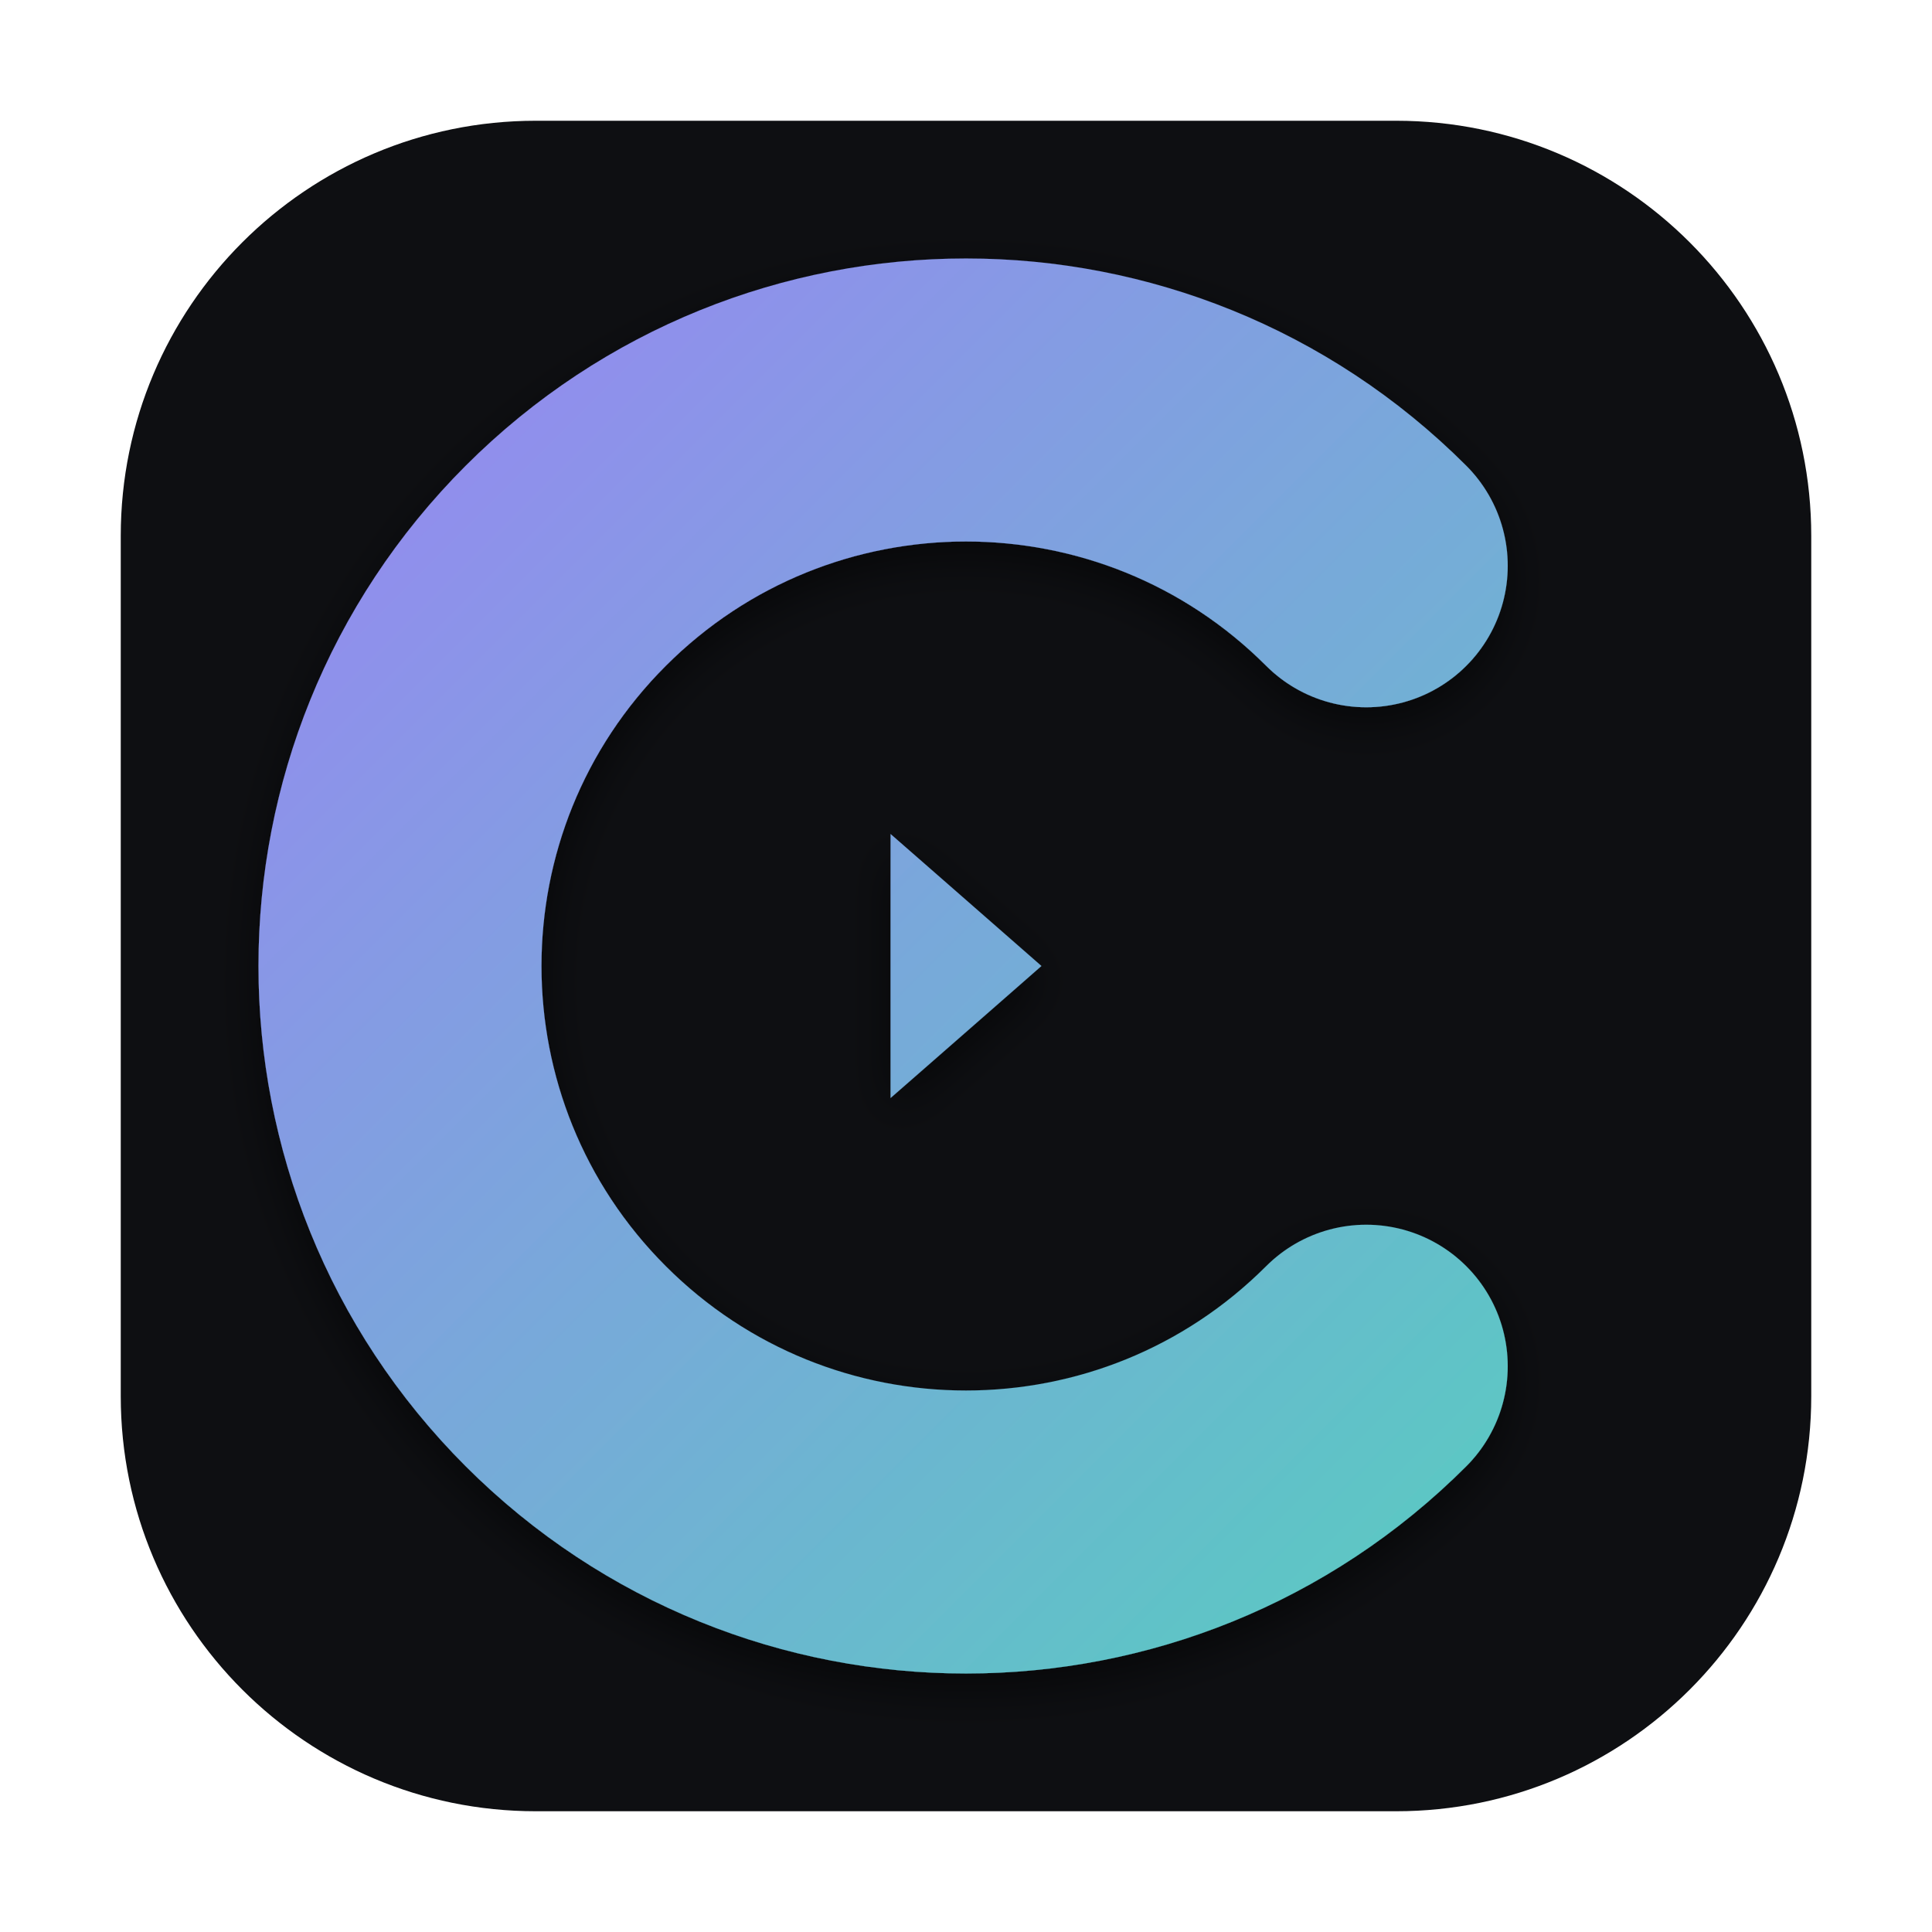
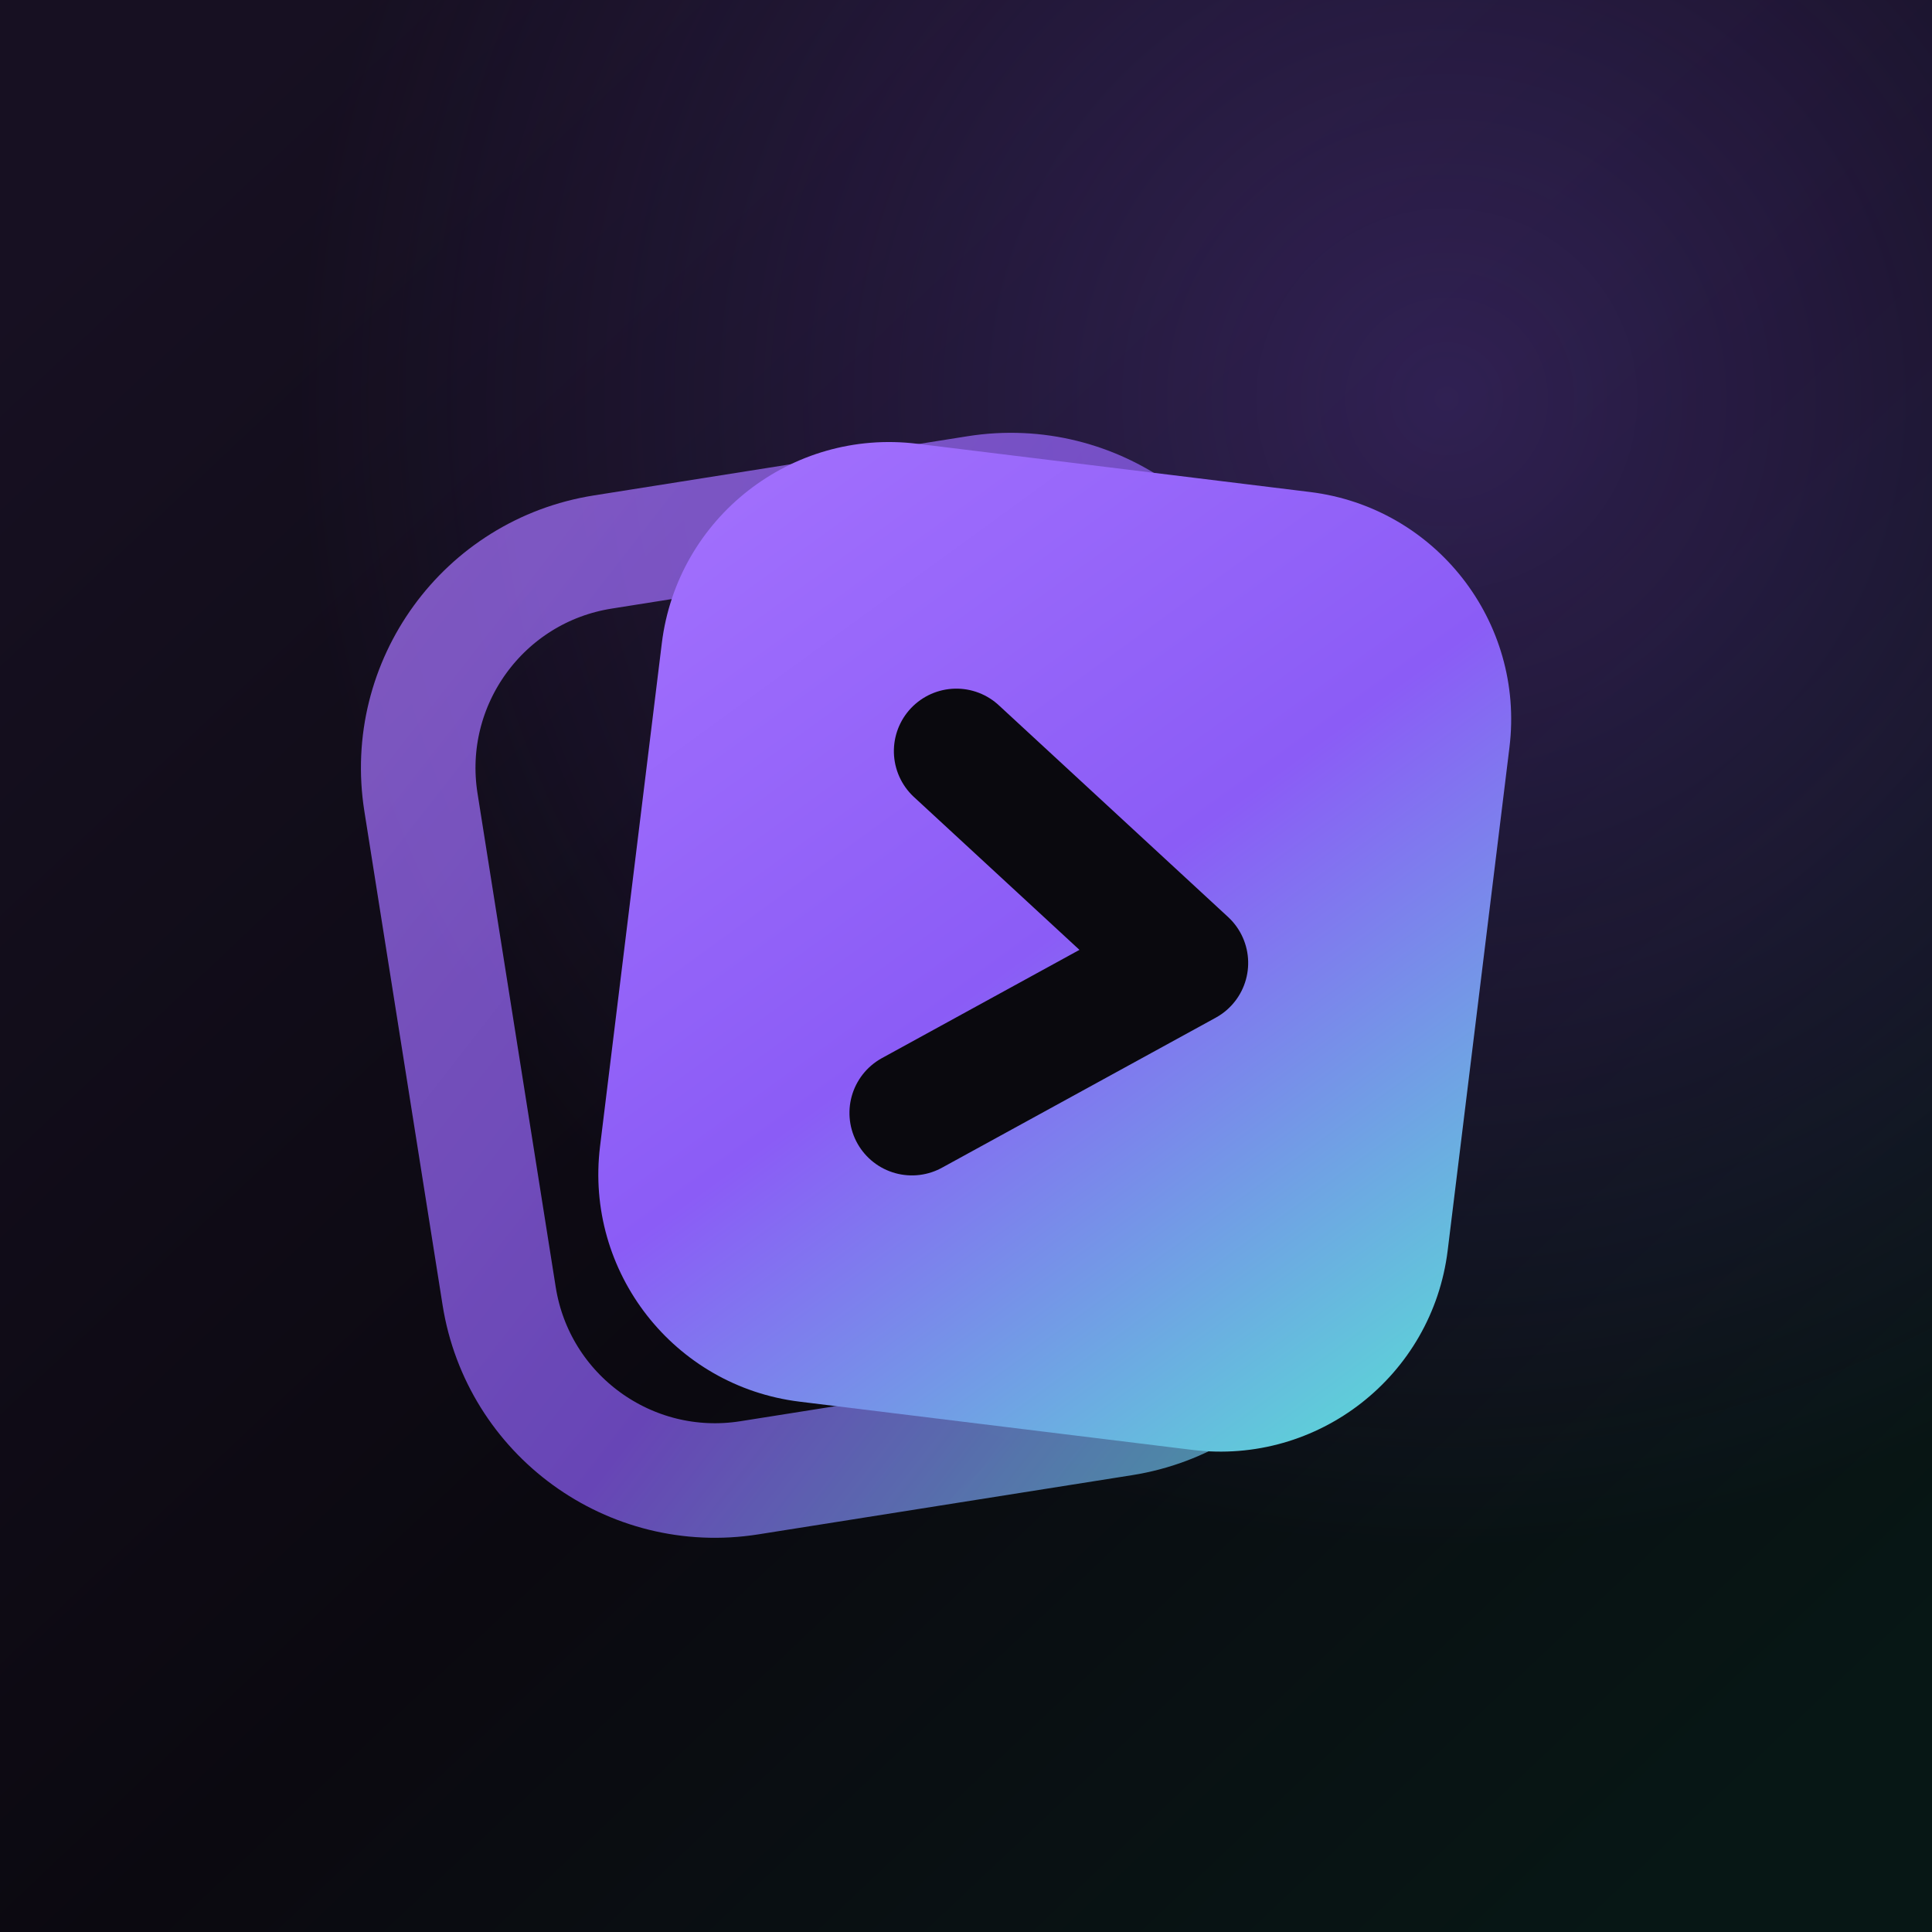
- <svg xmlns="http://www.w3.org/2000/svg" width="1024" height="1024" viewBox="0 0 1024 1024" fill="none">
+ <svg xmlns="http://www.w3.org/2000/svg" viewBox="0 0 1024 1024" role="img" aria-labelledby="title desc">
  <defs>
-     <linearGradient id="clipzyGrad" x1="0" y1="0" x2="1024" y2="1024" gradientUnits="userSpaceOnUse">
-       <stop offset="0%" stop-color="#A875FF" />
-       <stop offset="100%" stop-color="#45E0B2" />
+     <linearGradient id="background" x1="90" y1="70" x2="930" y2="960" gradientUnits="userSpaceOnUse">
+       <stop stop-color="#171022" />
+       <stop offset="0.55" stop-color="#0B0910" />
+       <stop offset="1" stop-color="#071715" />
    </linearGradient>
-     <filter id="shadow" x="-50%" y="-50%" width="200%" height="200%">
-       <feGaussianBlur in="SourceAlpha" stdDeviation="12" result="blur" />
-       <feOffset dx="0" dy="8" result="offset" />
-       <feColorMatrix in="offset" type="matrix" values="0 0 0 0 0                 0 0 0 0 0                 0 0 0 0 0                 0 0 0 0.55 0" result="shadow" />
-       <feMerge>
-         <feMergeNode in="shadow" />
-         <feMergeNode in="SourceGraphic" />
-       </feMerge>
-     </filter>
+     <radialGradient id="glow" cx="0" cy="0" r="1" gradientTransform="translate(770 215) rotate(132) scale(610)" gradientUnits="userSpaceOnUse">
+       <stop stop-color="#8B5CF6" stop-opacity="0.28" />
+       <stop offset="1" stop-color="#8B5CF6" stop-opacity="0" />
+     </radialGradient>
+     <linearGradient id="clipzy-gradient" x1="230" y1="220" x2="790" y2="820" gradientUnits="userSpaceOnUse">
+       <stop stop-color="#A875FF" />
+       <stop offset="0.52" stop-color="#8B5CF6" />
+       <stop offset="1" stop-color="#55E6D3" />
+     </linearGradient>
  </defs>
-   <rect x="64" y="64" width="896" height="896" rx="220" fill="#0E0F12" />
-   <path d="M 724.13 724.13 A 300 300 0 1 1 724.13 299.87" stroke="url(#clipzyGrad)" stroke-width="150" stroke-linecap="round" fill="none" filter="url(#shadow)" />
-   <path d="M 552 512 L 472 442 L 472 582 Z" fill="url(#clipzyGrad)" filter="url(#shadow)" />
+   <rect width="1024" height="1024" fill="url(#background)" />
+   <rect width="1024" height="1024" fill="url(#glow)" />
+   <g transform="translate(42 40) scale(.92)">
+     <g transform="rotate(-9 465 520)" opacity="0.72">
+       <rect x="216" y="252" width="470" height="540" rx="126" fill="none" stroke="url(#clipzy-gradient)" stroke-width="66" />
+     </g>
+     <g transform="rotate(7 562 502)">
+       <rect x="316" y="224" width="492" height="556" rx="132" fill="url(#clipzy-gradient)" />
+       <path d="M492 397L638 502L492 607" fill="none" stroke="#0A090E" stroke-width="72" stroke-linecap="round" stroke-linejoin="round" />
+     </g>
+   </g>
</svg>
